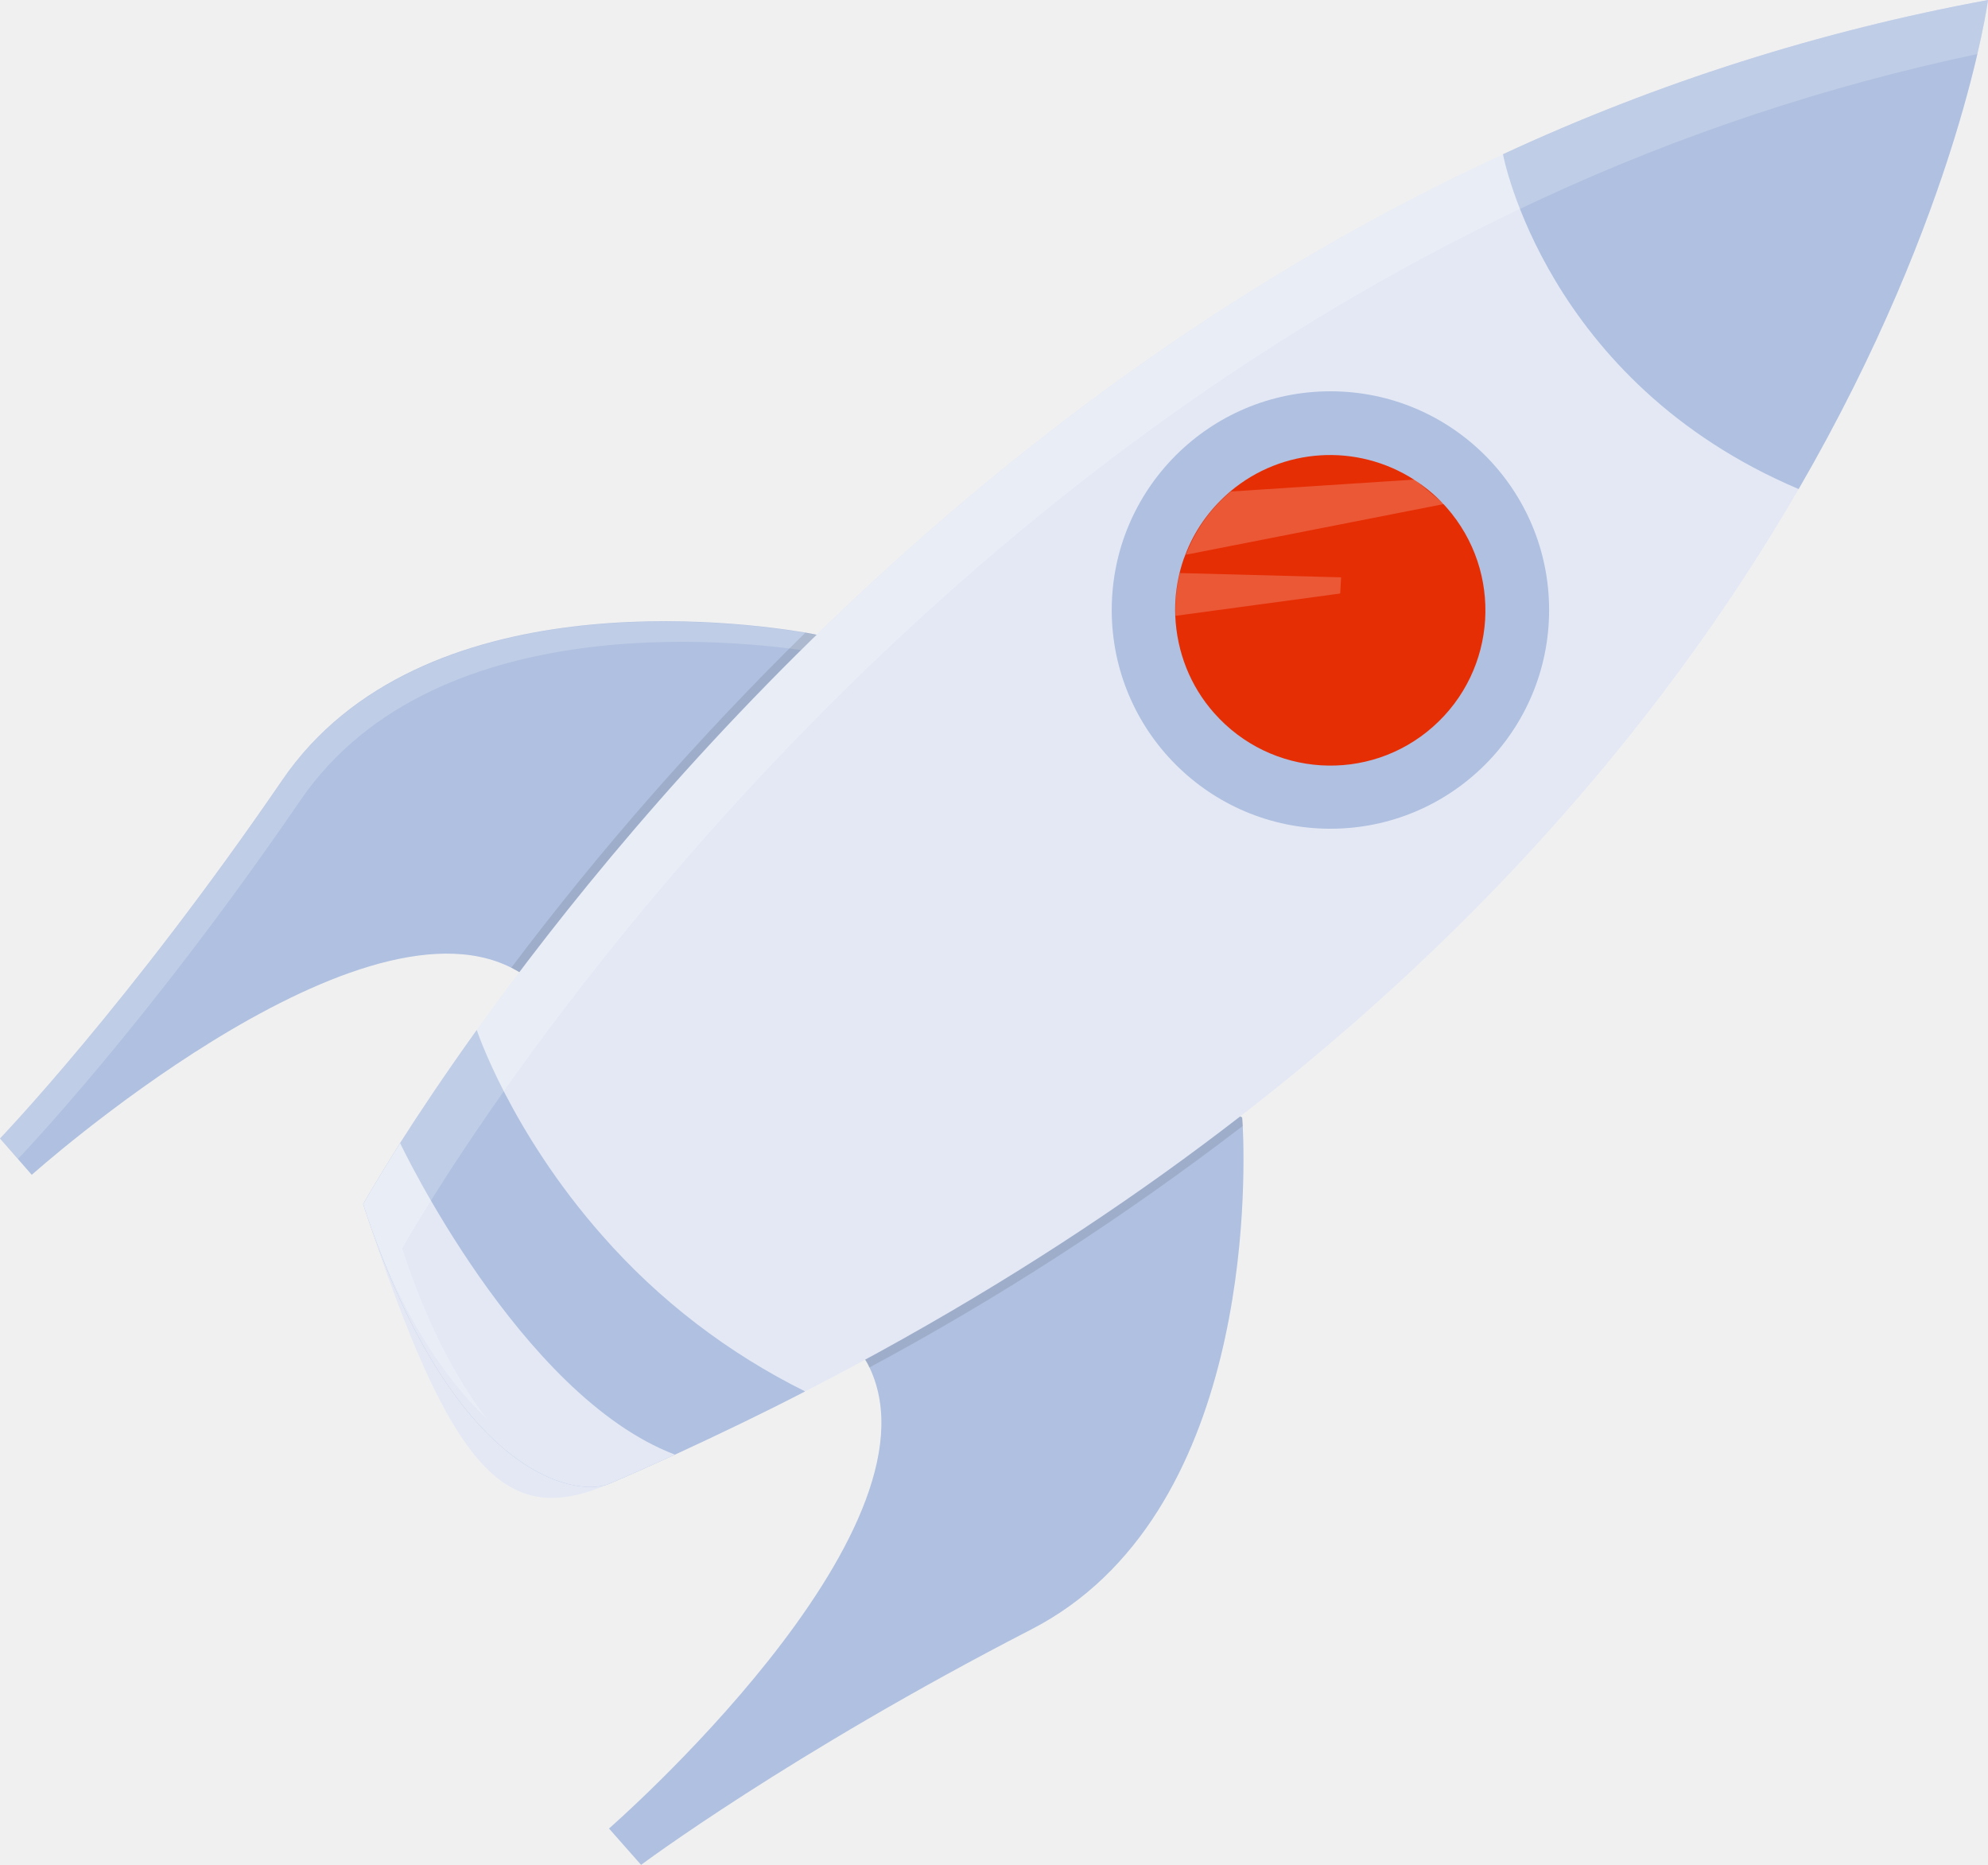
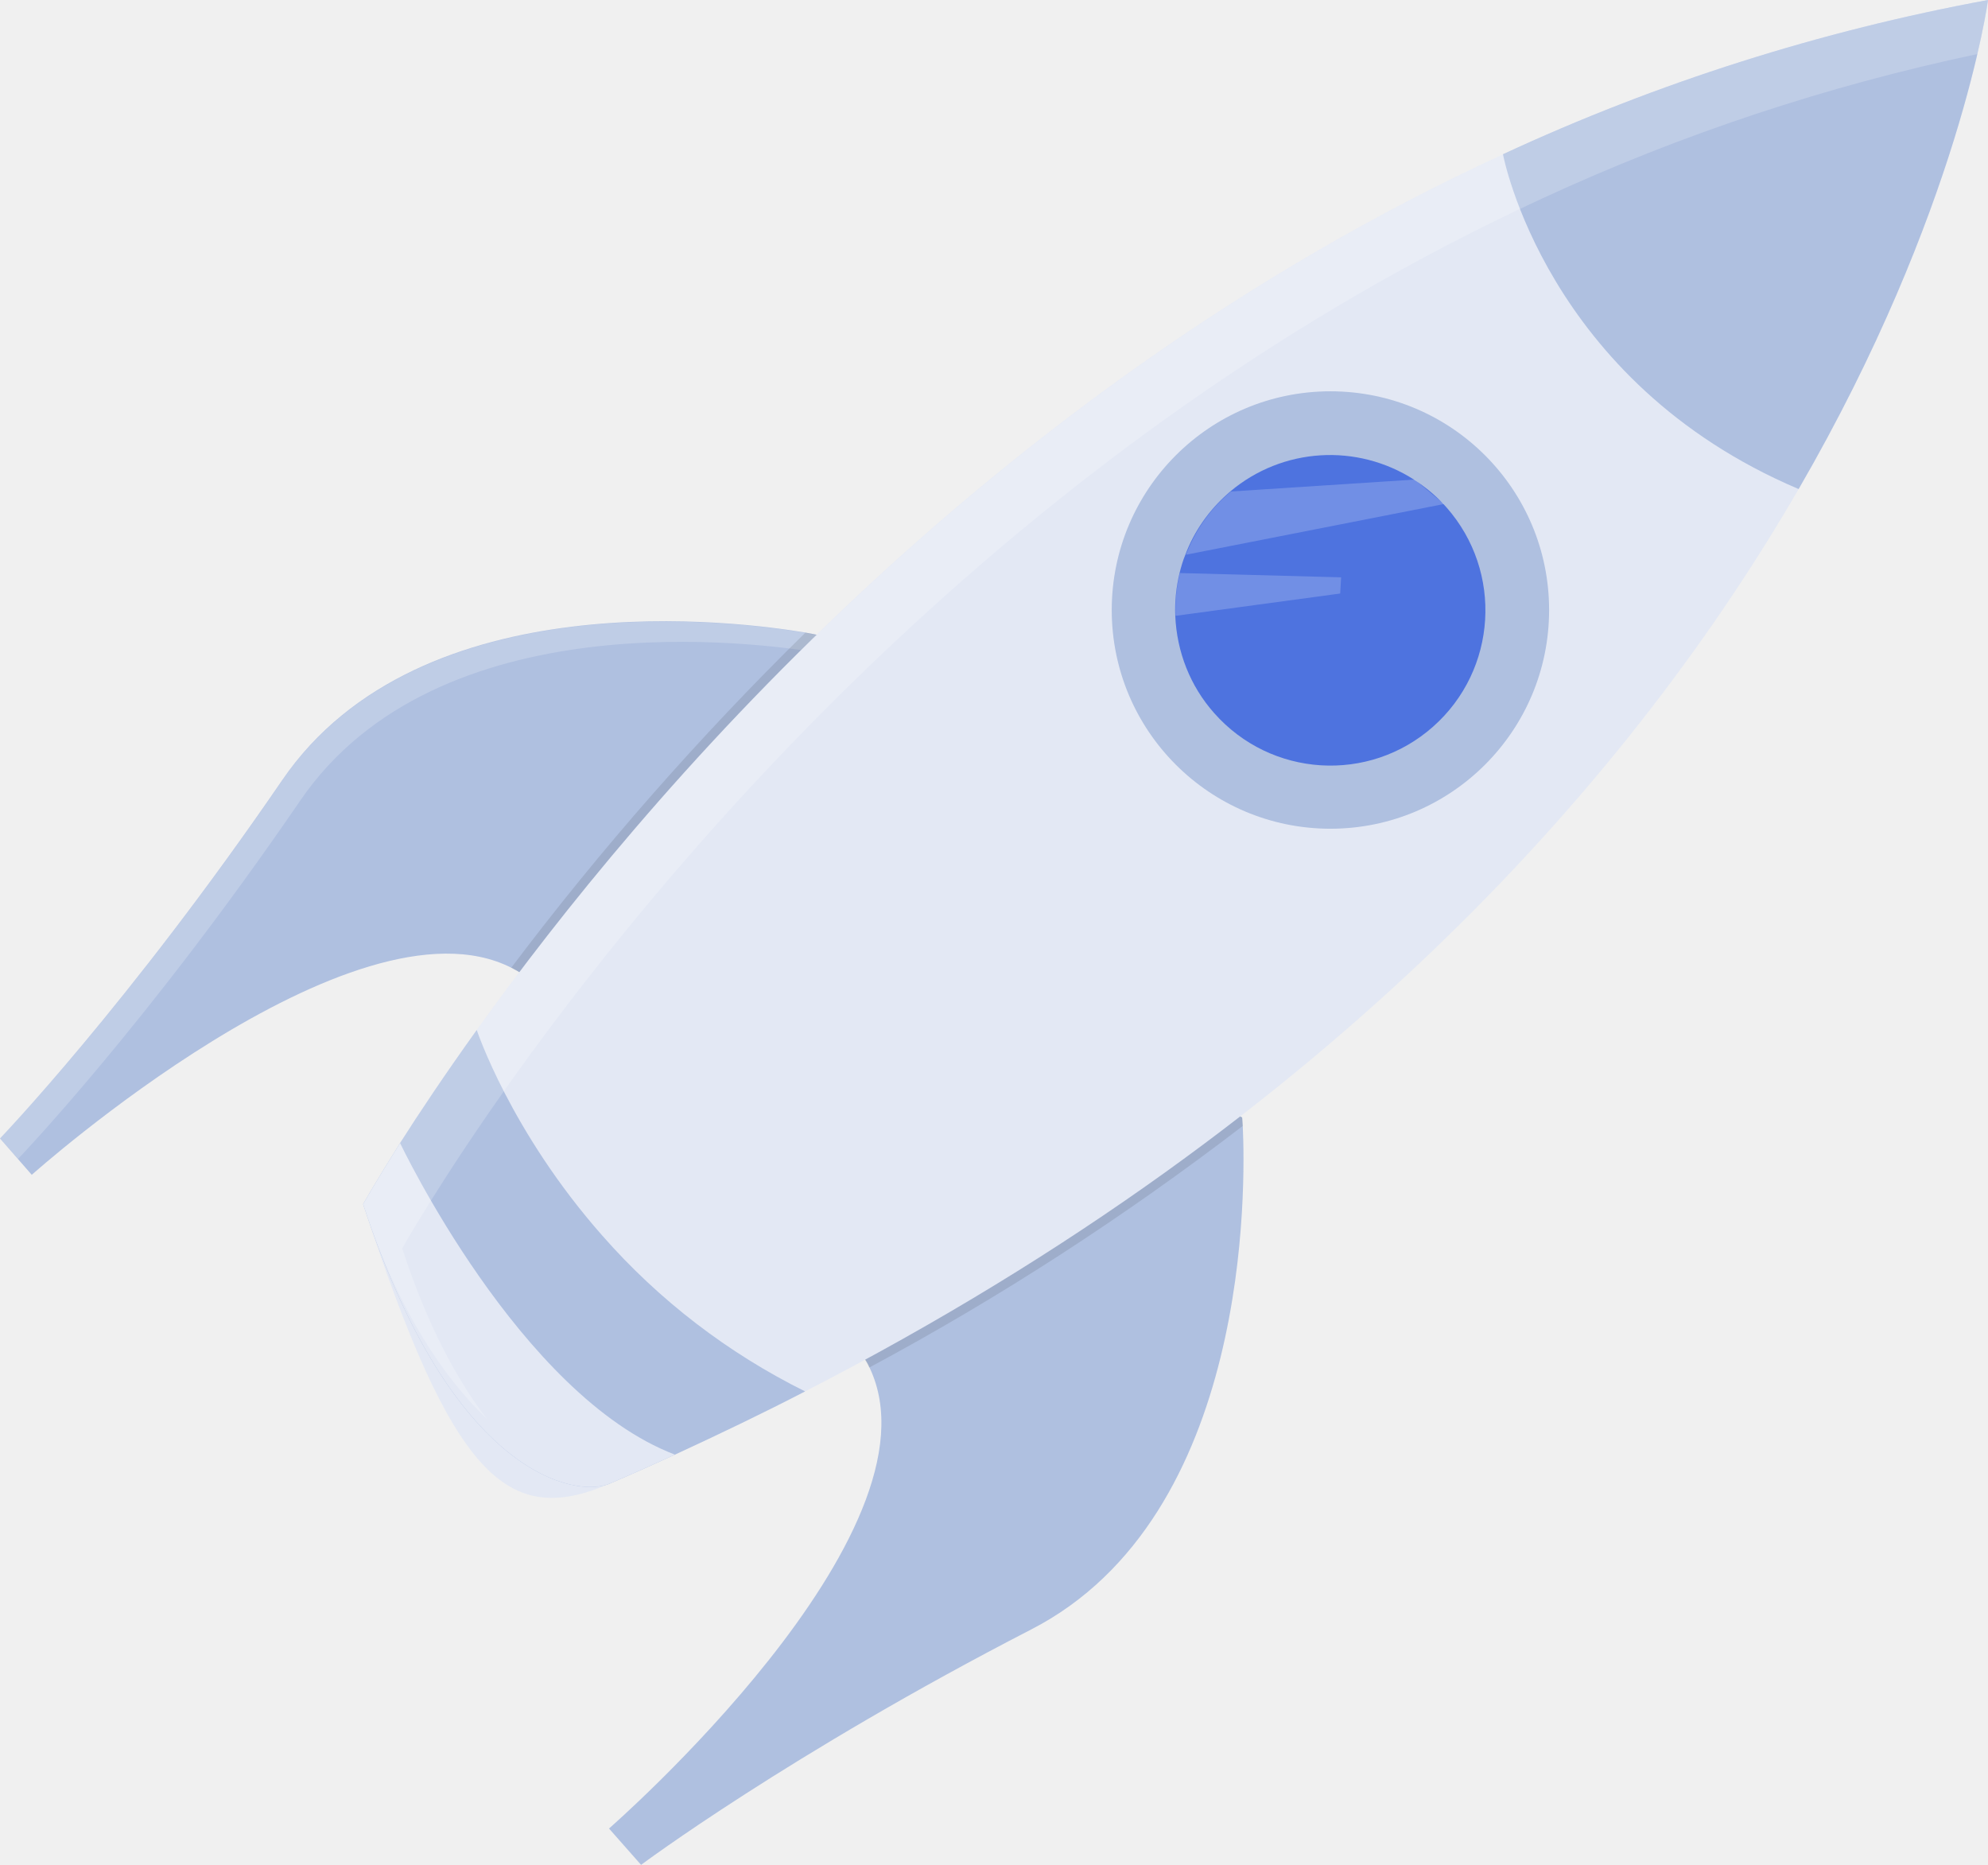
<svg xmlns="http://www.w3.org/2000/svg" version="1.1" id="b759170a-51c3-4e2f-999d-77dec9fd6d11" x="0px" y="0px" viewBox="0 0 650.9 610.5" style="enable-background:new 0 0 650.9 610.5;" xml:space="preserve">
  <style type="text/css">
	.st0{fill:#AFC0E0;}
	.st1{opacity:0.2;fill:#FFFFFF;enable-background:new    ;}
	.st2{opacity:0.1;enable-background:new    ;}
	.st3{fill:#E3E8F4;}
- 	.st4{fill:#e62e04;}
+ 	.st4{fill:#4E73DF;}
</style>
  <path class="st0" d="M174,321c-2-1.6-4.2-3-6.6-4.2c-51.8-26.2-157,67.8-157,67.8L0,372.7c0,0,42.1-43.8,92.4-117.3  c45.2-66.1,150.7-51.8,171.4-48.3c2.3,0.4,3.6,0.7,3.6,0.7C298.7,288.3,174,321,174,321z" />
  <path class="st1" d="M269.4,213.9c-0.6-2-1.3-4-2-6c0,0-1.2-0.2-3.6-0.7c-20.7-3.5-126.2-17.8-171.4,48.3C42.1,329,0,372.7,0,372.7  l5.9,6.7c0,0,42.1-43.8,92.4-117.3C143.3,196.3,248,210.2,269.4,213.9z" />
  <path class="st0" d="M337.7,533.4c-79.2,40.8-127.8,77.1-127.8,77.1l-10.5-11.9c0,0,111.1-96.8,85.3-150.9c-0.5-1.2-1.2-2.3-1.9-3.4  c0,0,47.9-119.6,123.9-78.5c0,0,0.1,1,0.2,2.9C407.8,387.8,409.7,496.3,337.7,533.4z" />
  <path class="st2" d="M174,321c-2-1.6-4.2-3-6.6-4.2c29.3-38.9,61.5-75.5,96.3-109.7c2.3,0.4,3.6,0.7,3.6,0.7  C298.7,288.3,174,321,174,321z" />
  <path class="st2" d="M406.9,368.6c-38.6,29.6-79.4,56.1-122.3,79.1c-0.5-1.2-1.2-2.3-1.9-3.4c0,0,47.9-119.6,123.9-78.5  C406.7,365.7,406.8,366.7,406.9,368.6z" />
  <path class="st3" d="M263.6,455.5c-20.3,10.4-41.6,20.5-64,30.2c-33.6,14.6-51.5-2.2-80.7-91.5c0,0,12.5-22.5,37.2-57  c54.3-75.8,167.5-209.1,336.1-286.7C542.7,27.1,596.1,10.1,650.9,0c0,0-9.1,68.8-62,160.1S439.1,365.3,263.6,455.5z" />
  <circle class="st0" cx="435.6" cy="199.7" r="71.6" />
  <path class="st4" d="M469.2,237.9c-21,18.6-53.1,16.6-71.7-4.5c-7.8-8.8-12.2-20-12.7-31.8c-0.2-4.7,0.3-9.4,1.4-14  c0.5-2,1.1-4.1,1.9-6c2.9-7.7,7.7-14.5,13.8-19.9c0.3-0.3,0.6-0.5,0.9-0.8c17.1-14.4,41.5-15.9,60.3-3.8c3.5,2.3,6.7,4.9,9.5,7.9  l1,1.1C492.2,187.2,490.2,219.3,469.2,237.9C469.2,237.8,469.2,237.9,469.2,237.9z" />
  <path class="st0" d="M588.9,160.1c-83-35.2-96.8-109.6-96.8-109.6C542.7,27,596.1,10.1,650.9,0C650.9,0,641.8,68.8,588.9,160.1z" />
  <path class="st0" d="M263.6,455.5c-13.7,7.1-27.9,13.9-42.6,20.7c-7,3.2-14.1,6.4-21.4,9.5c-10.9,4.7-51.5-2.2-80.7-91.5  c0,0,4.1-7.3,12.1-20c6.1-9.6,14.5-22.2,25.1-37c0,0,11,33.2,41.1,67.3C215.8,425.7,238.4,443,263.6,455.5z" />
  <path class="st3" d="M221,476.2c-7,3.2-14.1,6.4-21.4,9.5c-10.9,4.7-51.5-2.2-80.7-91.5c0,0,4.1-7.3,12.1-20  C131,374.2,170.2,456.9,221,476.2z" />
  <path class="st1" d="M463.2,157l-0.1,0l-60.1,3.9c-0.3,0.3-0.6,0.5-0.9,0.8c-6.2,5.4-10.9,12.3-13.8,19.9l84.5-16.6L463.2,157z" />
  <path class="st1" d="M438.8,194.3l-53.9,7.3c-0.2-4.7,0.3-9.4,1.4-14l52.8,1.4L438.8,194.3z" />
  <path class="st1" d="M131.7,408.7c0,0,12.5-22.5,37.2-57C223.2,276,336.4,142.7,504.9,65c45.6-21.1,93.3-36.9,142.5-47.3  C650.1,6.4,650.9,0,650.9,0c-54.8,10.1-108.2,27-158.7,50.5c-168.6,77.7-281.8,211-336.1,286.7c-24.7,34.4-37.2,57-37.2,57  c11.5,35.3,26.6,57,40.5,70.3C149.4,451.4,139.7,433.3,131.7,408.7z" />
</svg>
